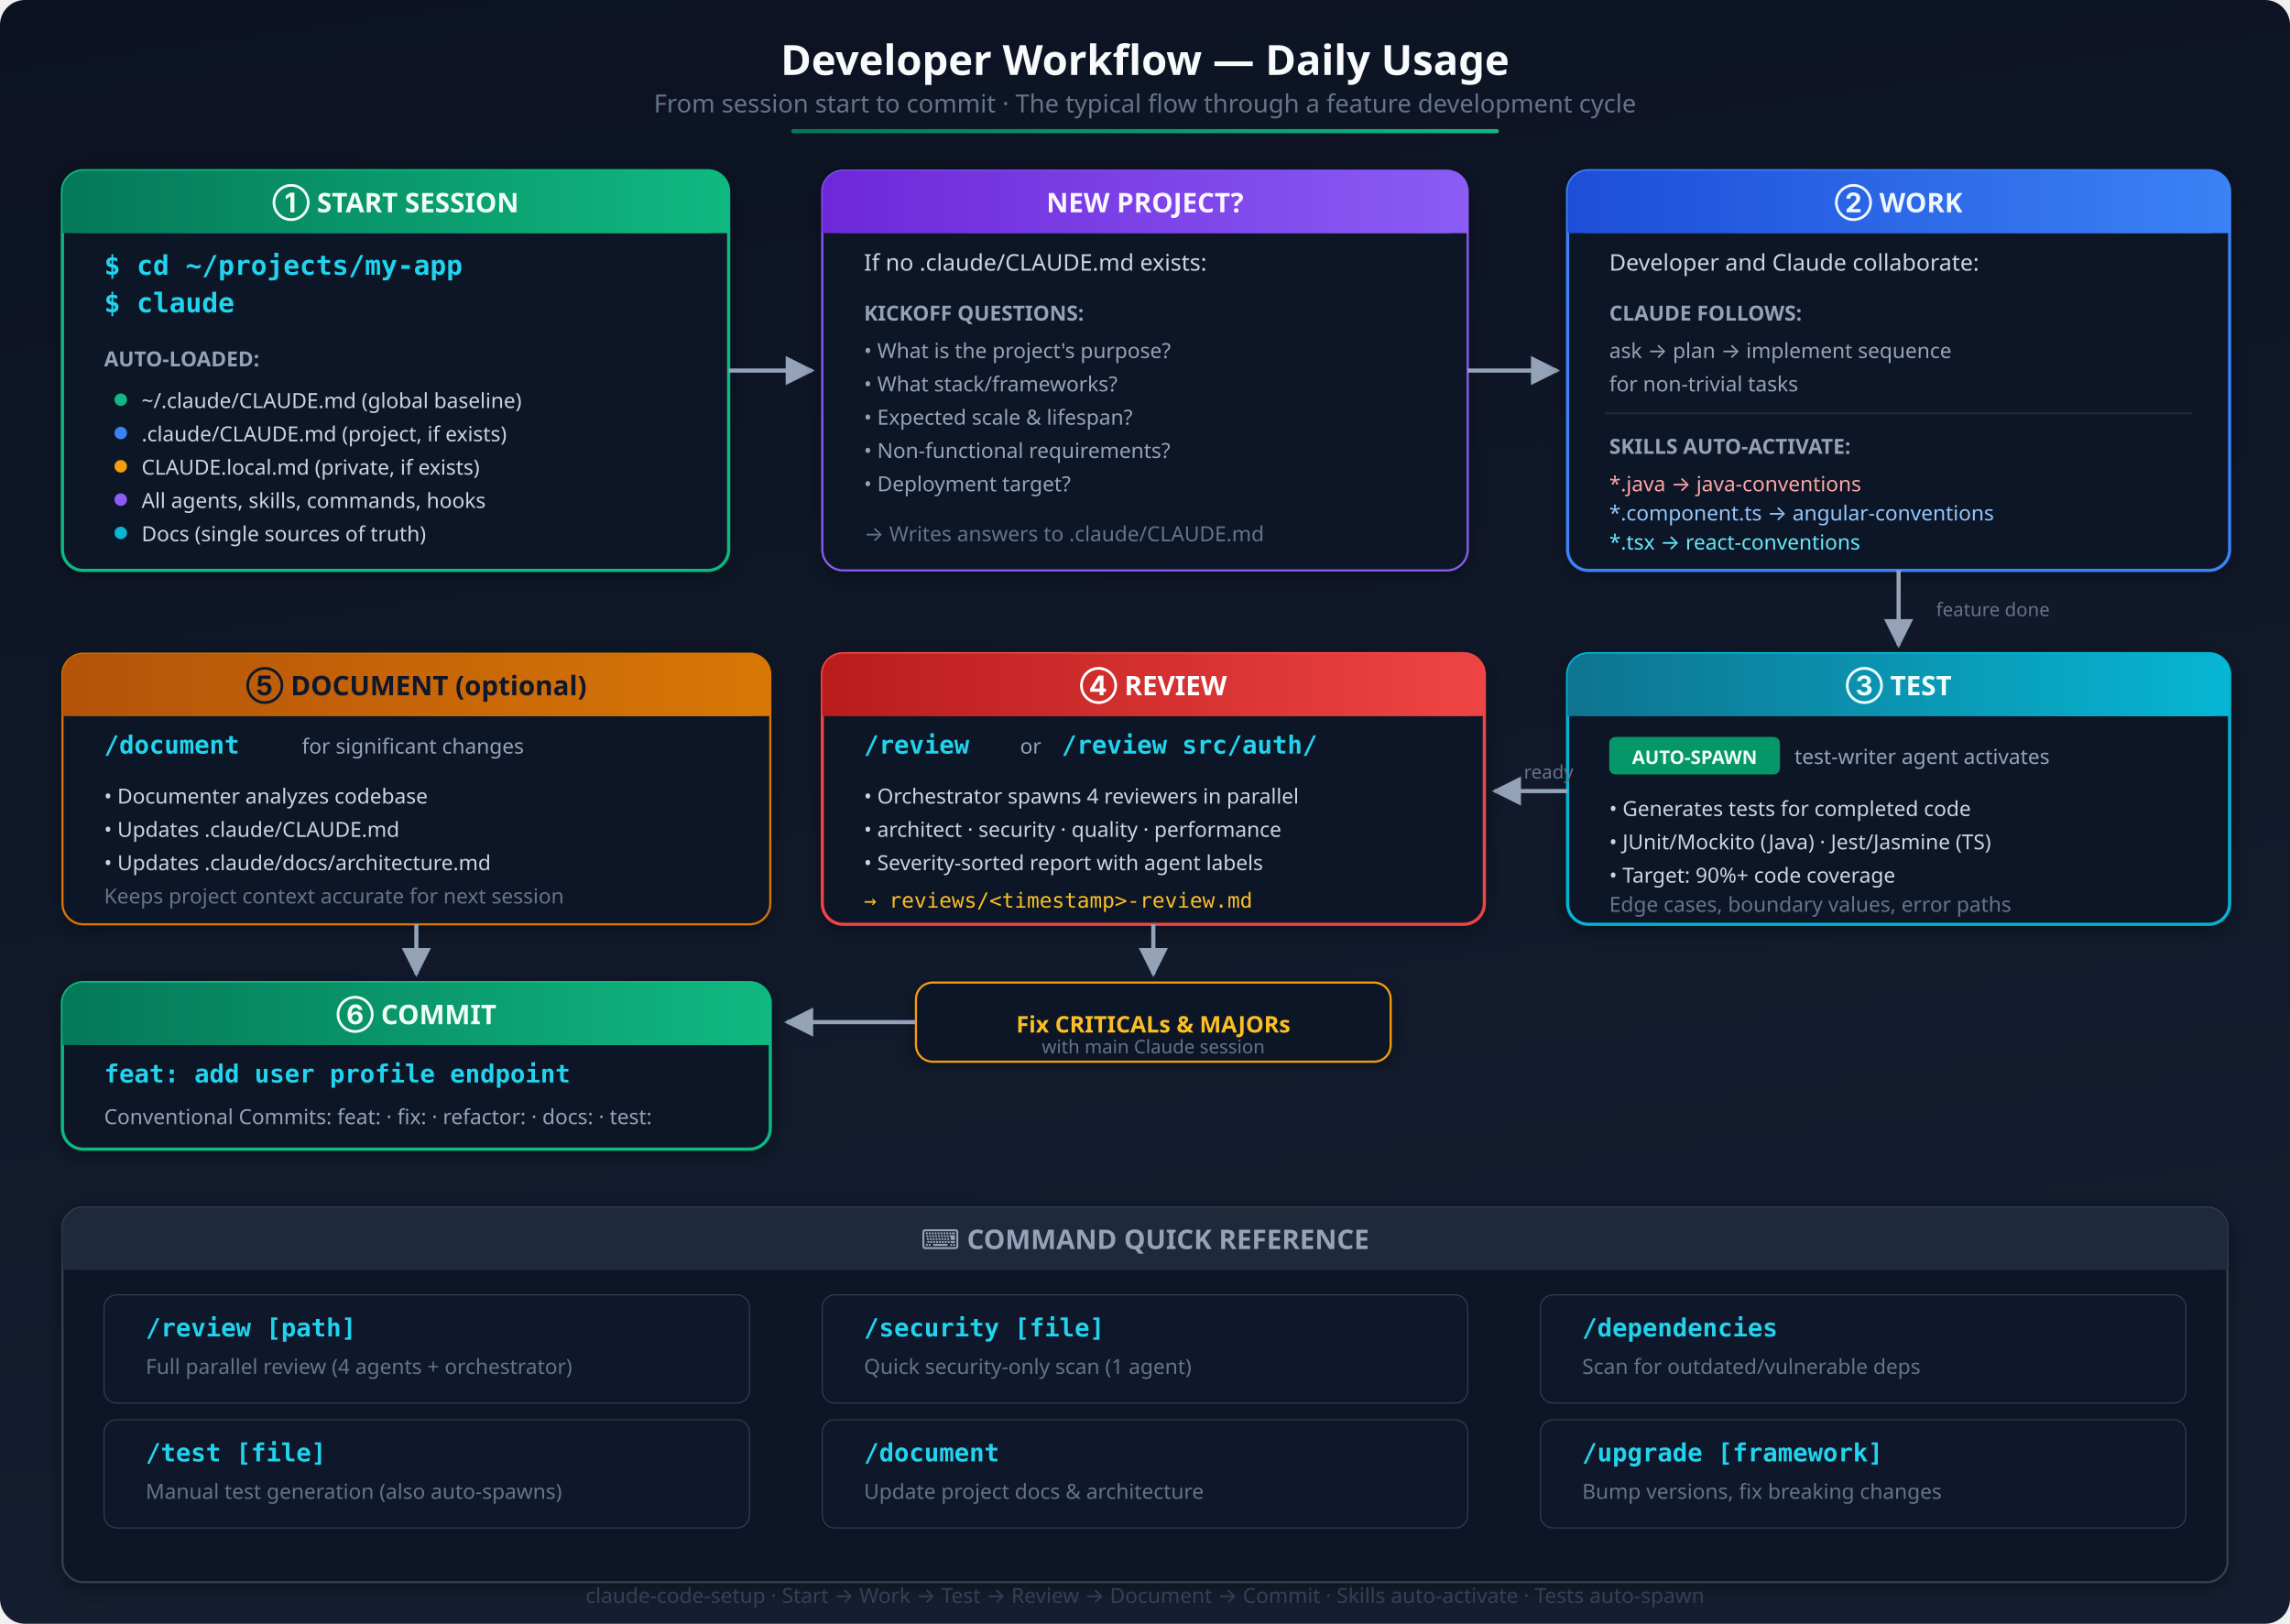
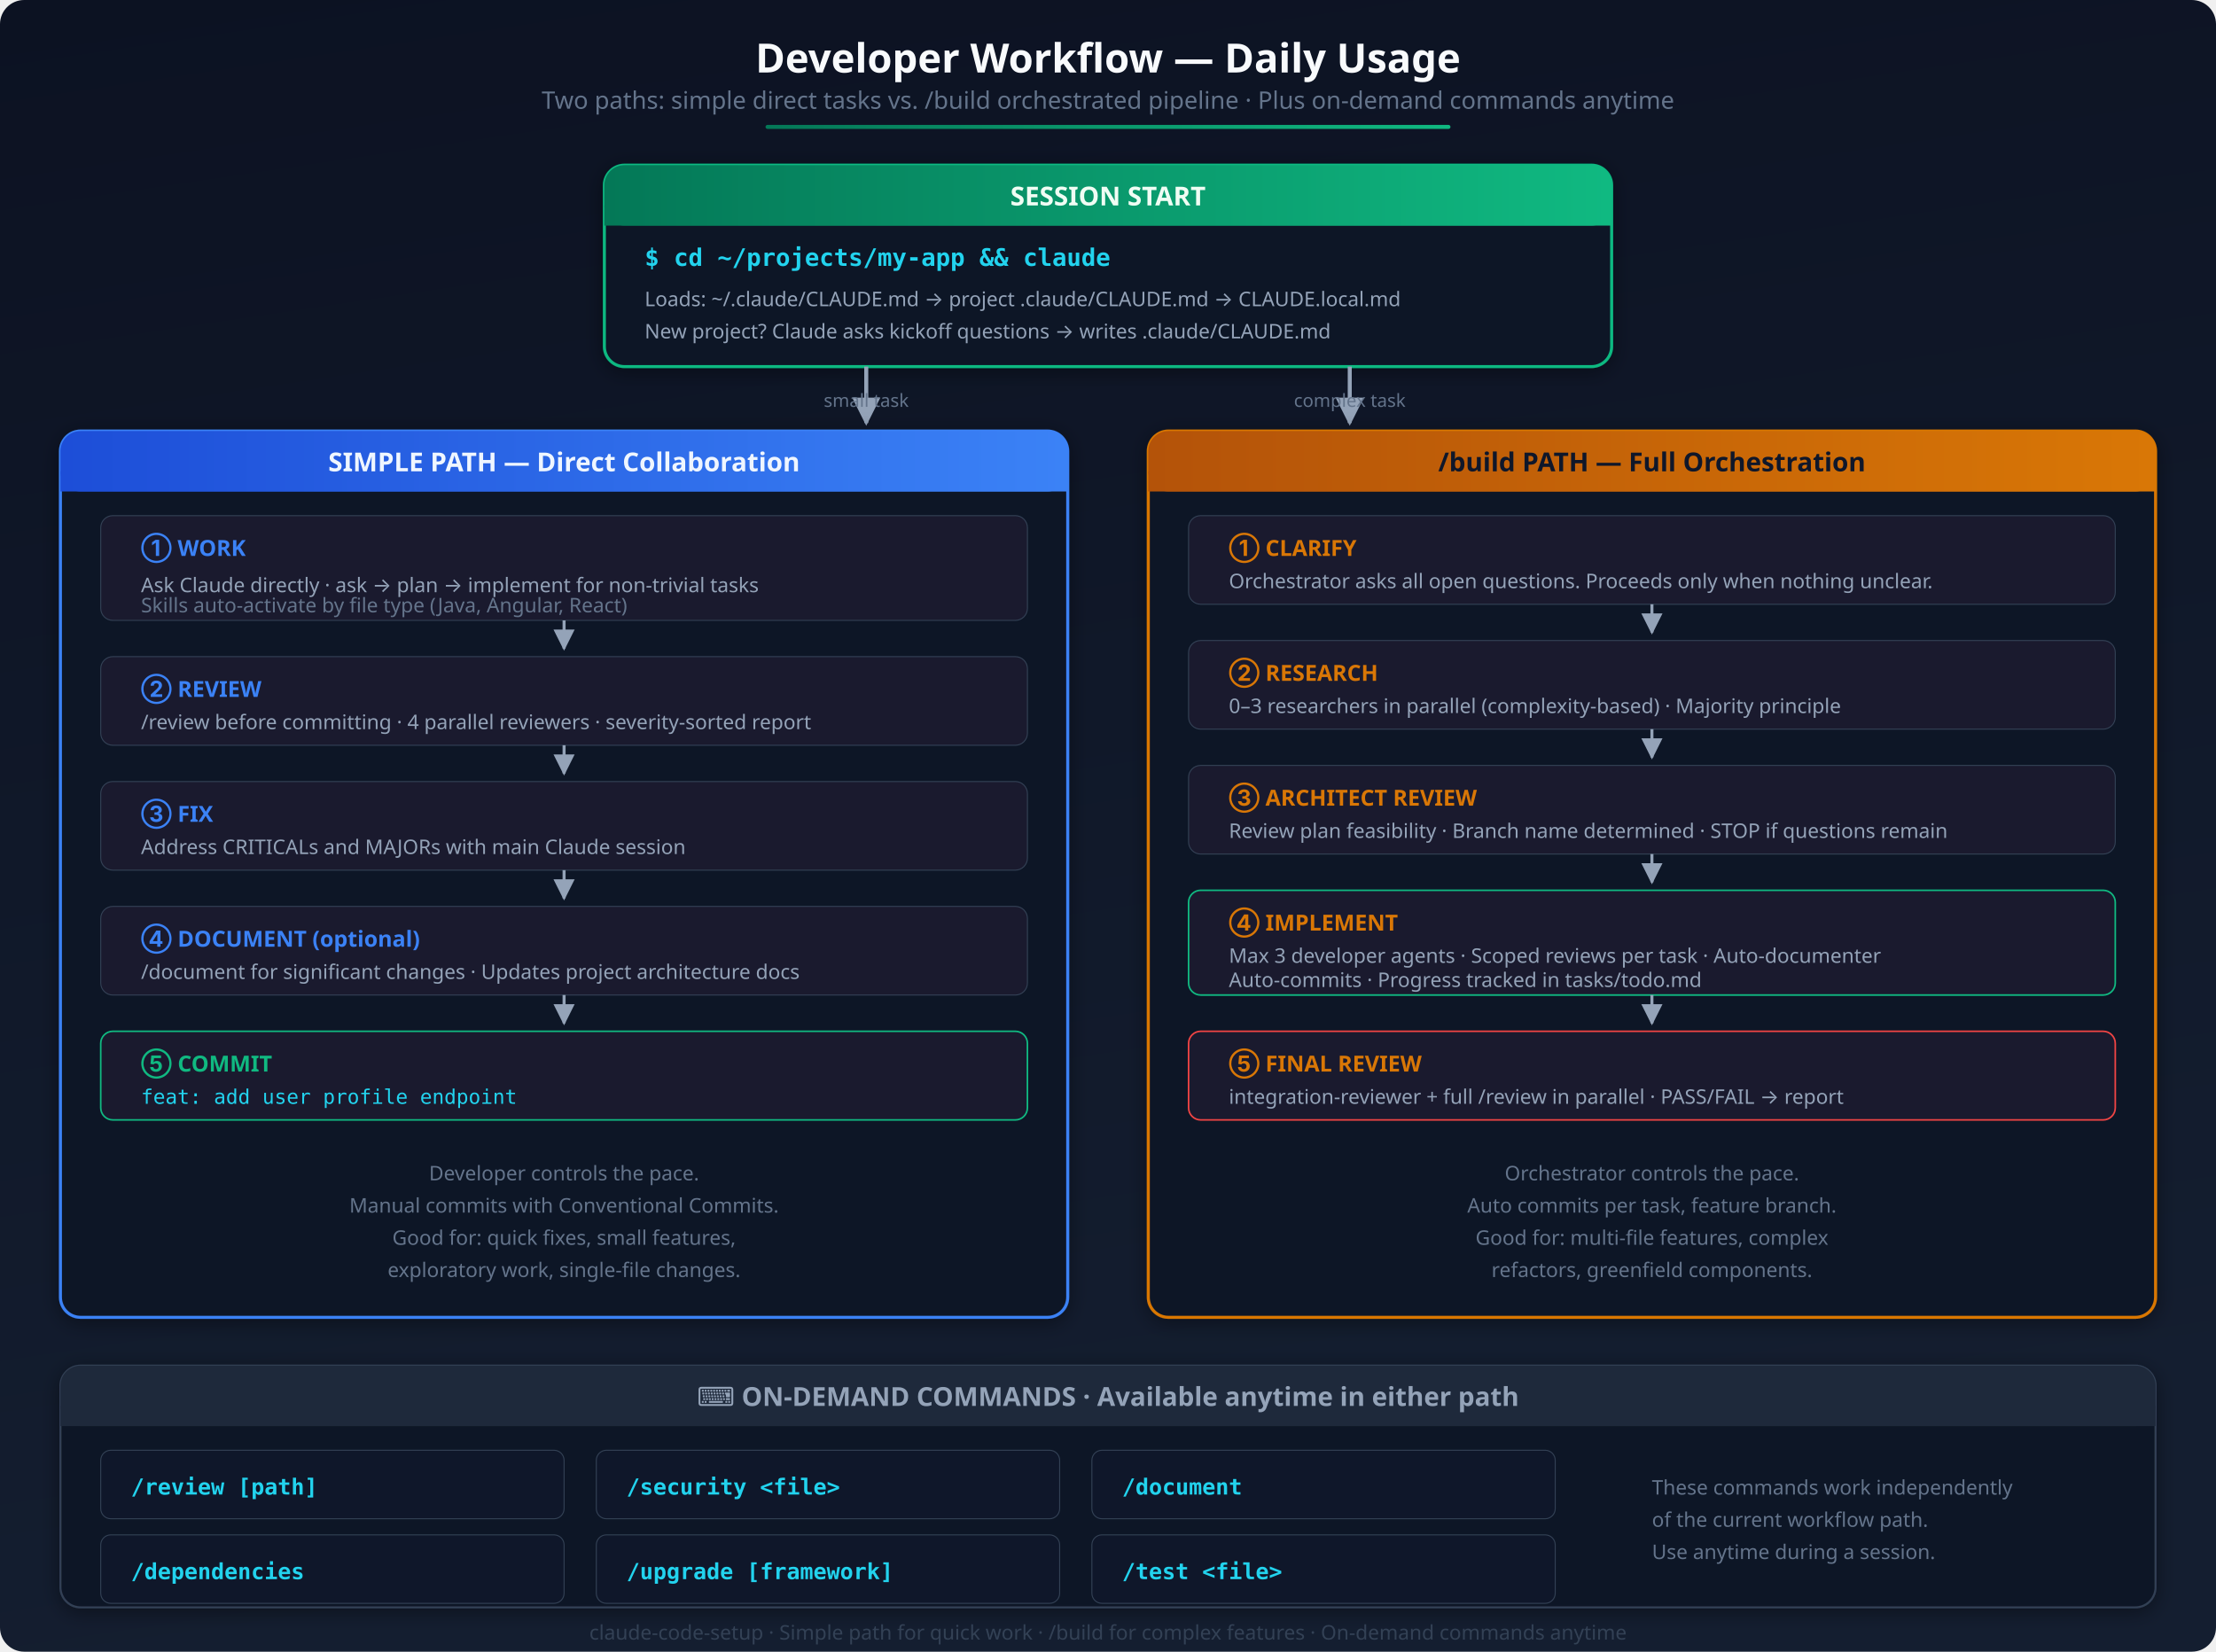
- <svg xmlns="http://www.w3.org/2000/svg" viewBox="0 0 1100 780" font-family="'Segoe UI',system-ui,-apple-system,sans-serif">
+ <svg xmlns="http://www.w3.org/2000/svg" viewBox="0 0 1100 820" font-family="'Segoe UI',system-ui,-apple-system,sans-serif">
  <defs>
    <linearGradient id="bg" x1="0" y1="0" x2="0.2" y2="1">
      <stop offset="0%" stop-color="#0c1222" />
      <stop offset="100%" stop-color="#141e30" />
    </linearGradient>
    <linearGradient id="green" x1="0" y1="0" x2="1" y2="0">
      <stop offset="0%" stop-color="#047857" />
      <stop offset="100%" stop-color="#10b981" />
    </linearGradient>
    <linearGradient id="amber" x1="0" y1="0" x2="1" y2="0">
      <stop offset="0%" stop-color="#b45309" />
      <stop offset="100%" stop-color="#d97706" />
    </linearGradient>
    <linearGradient id="purple" x1="0" y1="0" x2="1" y2="0">
      <stop offset="0%" stop-color="#6d28d9" />
      <stop offset="100%" stop-color="#8b5cf6" />
    </linearGradient>
+     <linearGradient id="blue" x1="0" y1="0" x2="1" y2="0">
+       <stop offset="0%" stop-color="#1d4ed8" />
+       <stop offset="100%" stop-color="#3b82f6" />
+     </linearGradient>
    <linearGradient id="red" x1="0" y1="0" x2="1" y2="0">
      <stop offset="0%" stop-color="#b91c1c" />
      <stop offset="100%" stop-color="#ef4444" />
    </linearGradient>
-     <linearGradient id="blue" x1="0" y1="0" x2="1" y2="0">
-       <stop offset="0%" stop-color="#1d4ed8" />
-       <stop offset="100%" stop-color="#3b82f6" />
-     </linearGradient>
    <linearGradient id="cyan" x1="0" y1="0" x2="1" y2="0">
      <stop offset="0%" stop-color="#0e7490" />
      <stop offset="100%" stop-color="#06b6d4" />
-     </linearGradient>
-     <linearGradient id="rose" x1="0" y1="0" x2="1" y2="0">
-       <stop offset="0%" stop-color="#9f1239" />
-       <stop offset="100%" stop-color="#f43f5e" />
    </linearGradient>
    <filter id="sh">
      <feDropShadow dx="0" dy="2" stdDeviation="5" flood-color="#000" flood-opacity="0.4" />
    </filter>
    <marker id="aW" viewBox="0 0 10 10" refX="9" refY="5" markerWidth="7" markerHeight="7" orient="auto">
      <path d="M0 0L10 5L0 10z" fill="#94a3b8" />
    </marker>
-     <marker id="aG" viewBox="0 0 10 10" refX="9" refY="5" markerWidth="7" markerHeight="7" orient="auto">
-       <path d="M0 0L10 5L0 10z" fill="#10b981" />
-     </marker>
  </defs>
-   <rect width="1100" height="780" fill="url(#bg)" rx="12" />
+   <rect width="1100" height="820" fill="url(#bg)" rx="12" />
  <text x="550" y="36" text-anchor="middle" fill="#f8fafc" font-size="20" font-weight="700">Developer Workflow — Daily Usage</text>
-   <text x="550" y="54" text-anchor="middle" fill="#64748b" font-size="12">From session start to commit · The typical flow through a feature development cycle</text>
+   <text x="550" y="54" text-anchor="middle" fill="#64748b" font-size="12">Two paths: simple direct tasks vs. /build orchestrated pipeline · Plus on-demand commands anytime</text>
  <rect x="380" y="62" width="340" height="2" fill="url(#green)" rx="1" />
  <g filter="url(#sh)">
-     <rect x="30" y="82" width="320" height="192" fill="#111827" rx="10" stroke="#10b981" stroke-width="1.5" />
+     <rect x="300" y="82" width="500" height="100" fill="#111827" rx="10" stroke="#10b981" stroke-width="1.5" />
  </g>
-   <rect x="30" y="82" width="320" height="30" fill="url(#green)" rx="10" />
-   <rect x="30" y="102" width="320" height="10" fill="url(#green)" />
-   <text x="190" y="102" text-anchor="middle" fill="#f0fdf4" font-size="13" font-weight="700">①  START SESSION</text>
-   <text x="50" y="132" fill="#22d3ee" font-size="13" font-weight="700" font-family="'Cascadia Code','Fira Code',monospace">$ cd ~/projects/my-app</text>
-   <text x="50" y="150" fill="#22d3ee" font-size="13" font-weight="700" font-family="'Cascadia Code','Fira Code',monospace">$ claude</text>
-   <text x="50" y="176" fill="#94a3b8" font-size="10" font-weight="600">AUTO-LOADED:</text>
-   <circle cx="58" cy="192" r="3" fill="#10b981" />
-   <text x="68" y="196" fill="#cbd5e1" font-size="10">~/.claude/CLAUDE.md (global baseline)</text>
-   <circle cx="58" cy="208" r="3" fill="#3b82f6" />
-   <text x="68" y="212" fill="#cbd5e1" font-size="10">.claude/CLAUDE.md (project, if exists)</text>
-   <circle cx="58" cy="224" r="3" fill="#f59e0b" />
-   <text x="68" y="228" fill="#cbd5e1" font-size="10">CLAUDE.local.md (private, if exists)</text>
-   <circle cx="58" cy="240" r="3" fill="#8b5cf6" />
-   <text x="68" y="244" fill="#cbd5e1" font-size="10">All agents, skills, commands, hooks</text>
-   <circle cx="58" cy="256" r="3" fill="#06b6d4" />
-   <text x="68" y="260" fill="#cbd5e1" font-size="10">Docs (single sources of truth)</text>
-   <path d="M350 178 L390 178" stroke="#94a3b8" stroke-width="2" marker-end="url(#aW)" />
+   <rect x="300" y="82" width="500" height="30" fill="url(#green)" rx="10" />
+   <rect x="300" y="102" width="500" height="10" fill="url(#green)" />
+   <text x="550" y="102" text-anchor="middle" fill="#f0fdf4" font-size="13" font-weight="700">SESSION START</text>
+   <text x="320" y="132" fill="#22d3ee" font-size="12" font-weight="700" font-family="'Cascadia Code','Fira Code',monospace">$ cd ~/projects/my-app &amp;&amp; claude</text>
+   <text x="320" y="152" fill="#94a3b8" font-size="10">Loads: ~/.claude/CLAUDE.md → project .claude/CLAUDE.md → CLAUDE.local.md</text>
+   <text x="320" y="168" fill="#94a3b8" font-size="10">New project? Claude asks kickoff questions → writes .claude/CLAUDE.md</text>
+   <path d="M430 182 L430 210" stroke="#94a3b8" stroke-width="2" marker-end="url(#aW)" />
+   <path d="M670 182 L670 210" stroke="#94a3b8" stroke-width="2" marker-end="url(#aW)" />
+   <text x="430" y="202" text-anchor="middle" fill="#64748b" font-size="9">small task</text>
+   <text x="670" y="202" text-anchor="middle" fill="#64748b" font-size="9">complex task</text>
  <g filter="url(#sh)">
-     <rect x="395" y="82" width="310" height="192" fill="#111827" rx="10" stroke="#8b5cf6" stroke-width="1" />
+     <rect x="30" y="214" width="500" height="440" fill="#111827" rx="10" stroke="#3b82f6" stroke-width="1.5" />
  </g>
-   <rect x="395" y="82" width="310" height="30" fill="url(#purple)" rx="10" />
-   <rect x="395" y="102" width="310" height="10" fill="url(#purple)" />
-   <text x="550" y="102" text-anchor="middle" fill="#faf5ff" font-size="13" font-weight="700">NEW PROJECT?</text>
-   <text x="415" y="130" fill="#cbd5e1" font-size="11">If no .claude/CLAUDE.md exists:</text>
-   <text x="415" y="154" fill="#94a3b8" font-size="10" font-weight="600">KICKOFF QUESTIONS:</text>
-   <text x="415" y="172" fill="#94a3b8" font-size="10">• What is the project's purpose?</text>
-   <text x="415" y="188" fill="#94a3b8" font-size="10">• What stack/frameworks?</text>
-   <text x="415" y="204" fill="#94a3b8" font-size="10">• Expected scale &amp; lifespan?</text>
-   <text x="415" y="220" fill="#94a3b8" font-size="10">• Non-functional requirements?</text>
-   <text x="415" y="236" fill="#94a3b8" font-size="10">• Deployment target?</text>
-   <text x="415" y="260" fill="#64748b" font-size="10">→ Writes answers to .claude/CLAUDE.md</text>
-   <path d="M705 178 L748 178" stroke="#94a3b8" stroke-width="2" marker-end="url(#aW)" />
+   <rect x="30" y="214" width="500" height="30" fill="url(#blue)" rx="10" />
+   <rect x="30" y="234" width="500" height="10" fill="url(#blue)" />
+   <text x="280" y="234" text-anchor="middle" fill="#eff6ff" font-size="13" font-weight="700">SIMPLE PATH — Direct Collaboration</text>
+   <rect x="50" y="256" width="460" height="52" fill="#1a1a2e" rx="6" stroke="#334155" stroke-width="0.5" />
+   <text x="70" y="276" fill="#3b82f6" font-size="11" font-weight="700">① WORK</text>
+   <text x="70" y="294" fill="#94a3b8" font-size="10">Ask Claude directly · ask → plan → implement for non-trivial tasks</text>
+   <text x="70" y="304" fill="#64748b" font-size="10">Skills auto-activate by file type (Java, Angular, React)</text>
+   <path d="M280 308 L280 322" stroke="#94a3b8" stroke-width="1.5" marker-end="url(#aW)" />
+   <rect x="50" y="326" width="460" height="44" fill="#1a1a2e" rx="6" stroke="#334155" stroke-width="0.5" />
+   <text x="70" y="346" fill="#3b82f6" font-size="11" font-weight="700">② REVIEW</text>
+   <text x="70" y="362" fill="#94a3b8" font-size="10">/review before committing · 4 parallel reviewers · severity-sorted report</text>
+   <path d="M280 370 L280 384" stroke="#94a3b8" stroke-width="1.5" marker-end="url(#aW)" />
+   <rect x="50" y="388" width="460" height="44" fill="#1a1a2e" rx="6" stroke="#334155" stroke-width="0.5" />
+   <text x="70" y="408" fill="#3b82f6" font-size="11" font-weight="700">③ FIX</text>
+   <text x="70" y="424" fill="#94a3b8" font-size="10">Address CRITICALs and MAJORs with main Claude session</text>
+   <path d="M280 432 L280 446" stroke="#94a3b8" stroke-width="1.5" marker-end="url(#aW)" />
+   <rect x="50" y="450" width="460" height="44" fill="#1a1a2e" rx="6" stroke="#334155" stroke-width="0.5" />
+   <text x="70" y="470" fill="#3b82f6" font-size="11" font-weight="700">④ DOCUMENT  (optional)</text>
+   <text x="70" y="486" fill="#94a3b8" font-size="10">/document for significant changes · Updates project architecture docs</text>
+   <path d="M280 494 L280 508" stroke="#94a3b8" stroke-width="1.5" marker-end="url(#aW)" />
+   <rect x="50" y="512" width="460" height="44" fill="#1a1a2e" rx="6" stroke="#10b981" stroke-width="0.8" />
+   <text x="70" y="532" fill="#10b981" font-size="11" font-weight="700">⑤ COMMIT</text>
+   <text x="70" y="548" fill="#22d3ee" font-size="10" font-family="'Cascadia Code','Fira Code',monospace">feat: add user profile endpoint</text>
+   <text x="280" y="586" text-anchor="middle" fill="#64748b" font-size="10">Developer controls the pace.</text>
+   <text x="280" y="602" text-anchor="middle" fill="#64748b" font-size="10">Manual commits with Conventional Commits.</text>
+   <text x="280" y="618" text-anchor="middle" fill="#64748b" font-size="10">Good for: quick fixes, small features,</text>
+   <text x="280" y="634" text-anchor="middle" fill="#64748b" font-size="10">exploratory work, single-file changes.</text>
  <g filter="url(#sh)">
-     <rect x="753" y="82" width="318" height="192" fill="#111827" rx="10" stroke="#3b82f6" stroke-width="1.5" />
+     <rect x="570" y="214" width="500" height="440" fill="#111827" rx="10" stroke="#d97706" stroke-width="1.5" />
  </g>
-   <rect x="753" y="82" width="318" height="30" fill="url(#blue)" rx="10" />
-   <rect x="753" y="102" width="318" height="10" fill="url(#blue)" />
-   <text x="912" y="102" text-anchor="middle" fill="#eff6ff" font-size="13" font-weight="700">②  WORK</text>
-   <text x="773" y="130" fill="#cbd5e1" font-size="11">Developer and Claude collaborate:</text>
-   <text x="773" y="154" fill="#94a3b8" font-size="10" font-weight="600">CLAUDE FOLLOWS:</text>
-   <text x="773" y="172" fill="#94a3b8" font-size="10">ask → plan → implement sequence</text>
-   <text x="773" y="188" fill="#94a3b8" font-size="10">for non-trivial tasks</text>
-   <rect x="771" y="198" width="282" height="1" fill="#1e293b" />
-   <text x="773" y="218" fill="#94a3b8" font-size="10" font-weight="600">SKILLS AUTO-ACTIVATE:</text>
-   <text x="773" y="236" fill="#fca5a5" font-size="10">*.java → java-conventions</text>
-   <text x="773" y="250" fill="#93c5fd" font-size="10">*.component.ts → angular-conventions</text>
-   <text x="773" y="264" fill="#67e8f9" font-size="10">*.tsx → react-conventions</text>
-   <path d="M912 274 L912 310" stroke="#94a3b8" stroke-width="2" marker-end="url(#aW)" />
-   <text x="930" y="296" fill="#64748b" font-size="9">feature done</text>
+   <rect x="570" y="214" width="500" height="30" fill="url(#amber)" rx="10" />
+   <rect x="570" y="234" width="500" height="10" fill="url(#amber)" />
+   <text x="820" y="234" text-anchor="middle" fill="#0f172a" font-size="13" font-weight="700">/build PATH — Full Orchestration</text>
+   <rect x="590" y="256" width="460" height="44" fill="#1a1a2e" rx="6" stroke="#334155" stroke-width="0.5" />
+   <text x="610" y="276" fill="#d97706" font-size="11" font-weight="700">① CLARIFY</text>
+   <text x="610" y="292" fill="#94a3b8" font-size="10">Orchestrator asks all open questions. Proceeds only when nothing unclear.</text>
+   <path d="M820 300 L820 314" stroke="#94a3b8" stroke-width="1.5" marker-end="url(#aW)" />
+   <rect x="590" y="318" width="460" height="44" fill="#1a1a2e" rx="6" stroke="#334155" stroke-width="0.5" />
+   <text x="610" y="338" fill="#d97706" font-size="11" font-weight="700">② RESEARCH</text>
+   <text x="610" y="354" fill="#94a3b8" font-size="10">0–3 researchers in parallel (complexity-based) · Majority principle</text>
+   <path d="M820 362 L820 376" stroke="#94a3b8" stroke-width="1.5" marker-end="url(#aW)" />
+   <rect x="590" y="380" width="460" height="44" fill="#1a1a2e" rx="6" stroke="#334155" stroke-width="0.5" />
+   <text x="610" y="400" fill="#d97706" font-size="11" font-weight="700">③ ARCHITECT REVIEW</text>
+   <text x="610" y="416" fill="#94a3b8" font-size="10">Review plan feasibility · Branch name determined · STOP if questions remain</text>
+   <path d="M820 424 L820 438" stroke="#94a3b8" stroke-width="1.5" marker-end="url(#aW)" />
+   <rect x="590" y="442" width="460" height="52" fill="#1a1a2e" rx="6" stroke="#10b981" stroke-width="0.8" />
+   <text x="610" y="462" fill="#d97706" font-size="11" font-weight="700">④ IMPLEMENT</text>
+   <text x="610" y="478" fill="#94a3b8" font-size="10">Max 3 developer agents · Scoped reviews per task · Auto-documenter</text>
+   <text x="610" y="490" fill="#94a3b8" font-size="10">Auto-commits · Progress tracked in tasks/todo.md</text>
+   <path d="M820 494 L820 508" stroke="#94a3b8" stroke-width="1.5" marker-end="url(#aW)" />
+   <rect x="590" y="512" width="460" height="44" fill="#1a1a2e" rx="6" stroke="#ef4444" stroke-width="0.8" />
+   <text x="610" y="532" fill="#d97706" font-size="11" font-weight="700">⑤ FINAL REVIEW</text>
+   <text x="610" y="548" fill="#94a3b8" font-size="10">integration-reviewer + full /review in parallel · PASS/FAIL → report</text>
+   <text x="820" y="586" text-anchor="middle" fill="#64748b" font-size="10">Orchestrator controls the pace.</text>
+   <text x="820" y="602" text-anchor="middle" fill="#64748b" font-size="10">Auto commits per task, feature branch.</text>
+   <text x="820" y="618" text-anchor="middle" fill="#64748b" font-size="10">Good for: multi-file features, complex</text>
+   <text x="820" y="634" text-anchor="middle" fill="#64748b" font-size="10">refactors, greenfield components.</text>
  <g filter="url(#sh)">
-     <rect x="753" y="314" width="318" height="130" fill="#111827" rx="10" stroke="#06b6d4" stroke-width="1.5" />
+     <rect x="30" y="678" width="1040" height="120" fill="#111827" rx="10" stroke="#334155" stroke-width="1" />
  </g>
-   <rect x="753" y="314" width="318" height="30" fill="url(#cyan)" rx="10" />
-   <rect x="753" y="334" width="318" height="10" fill="url(#cyan)" />
-   <text x="912" y="334" text-anchor="middle" fill="#ecfeff" font-size="13" font-weight="700">③  TEST</text>
-   <rect x="773" y="354" width="82" height="18" fill="#059669" rx="3" />
-   <text x="814" y="367" text-anchor="middle" fill="#f0fdf4" font-size="9" font-weight="700">AUTO-SPAWN</text>
-   <text x="862" y="367" fill="#94a3b8" font-size="10">test-writer agent activates</text>
-   <text x="773" y="392" fill="#cbd5e1" font-size="10">• Generates tests for completed code</text>
-   <text x="773" y="408" fill="#cbd5e1" font-size="10">• JUnit/Mockito (Java) · Jest/Jasmine (TS)</text>
-   <text x="773" y="424" fill="#cbd5e1" font-size="10">• Target: 90%+ code coverage</text>
-   <text x="773" y="438" fill="#64748b" font-size="10">Edge cases, boundary values, error paths</text>
-   <path d="M753 380 L718 380" stroke="#94a3b8" stroke-width="2" marker-end="url(#aW)" />
-   <text x="732" y="374" fill="#64748b" font-size="9">ready</text>
-   <g filter="url(#sh)">
-     <rect x="395" y="314" width="318" height="130" fill="#111827" rx="10" stroke="#ef4444" stroke-width="1.5" />
-   </g>
-   <rect x="395" y="314" width="318" height="30" fill="url(#red)" rx="10" />
-   <rect x="395" y="334" width="318" height="10" fill="url(#red)" />
-   <text x="554" y="334" text-anchor="middle" fill="#fff" font-size="13" font-weight="700">④  REVIEW</text>
-   <text x="415" y="362" fill="#22d3ee" font-size="12" font-weight="700" font-family="'Cascadia Code','Fira Code',monospace">/review</text>
-   <text x="490" y="362" fill="#94a3b8" font-size="10">or</text>
-   <text x="510" y="362" fill="#22d3ee" font-size="12" font-weight="700" font-family="'Cascadia Code','Fira Code',monospace">/review src/auth/</text>
-   <text x="415" y="386" fill="#cbd5e1" font-size="10">• Orchestrator spawns 4 reviewers in parallel</text>
-   <text x="415" y="402" fill="#cbd5e1" font-size="10">• architect · security · quality · performance</text>
-   <text x="415" y="418" fill="#cbd5e1" font-size="10">• Severity-sorted report with agent labels</text>
-   <text x="415" y="436" fill="#fbbf24" font-size="10" font-family="'Cascadia Code','Fira Code',monospace">→ reviews/&lt;timestamp&gt;-review.md</text>
-   <path d="M554 444 L554 468" stroke="#94a3b8" stroke-width="2" marker-end="url(#aW)" />
-   <g filter="url(#sh)">
-     <rect x="440" y="472" width="228" height="38" fill="#111827" rx="8" stroke="#f59e0b" stroke-width="1" />
-   </g>
-   <text x="554" y="496" text-anchor="middle" fill="#fbbf24" font-size="11" font-weight="700">Fix CRITICALs &amp; MAJORs</text>
-   <text x="554" y="506" text-anchor="middle" fill="#64748b" font-size="9">with main Claude session</text>
-   <path d="M440 491 L378 491" stroke="#94a3b8" stroke-width="2" marker-end="url(#aW)" />
-   <g filter="url(#sh)">
-     <rect x="30" y="314" width="340" height="130" fill="#111827" rx="10" stroke="#d97706" stroke-width="1" />
-   </g>
-   <rect x="30" y="314" width="340" height="30" fill="url(#amber)" rx="10" />
-   <rect x="30" y="334" width="340" height="10" fill="url(#amber)" />
-   <text x="200" y="334" text-anchor="middle" fill="#0f172a" font-size="13" font-weight="700">⑤  DOCUMENT  (optional)</text>
-   <text x="50" y="362" fill="#22d3ee" font-size="12" font-weight="700" font-family="'Cascadia Code','Fira Code',monospace">/document</text>
-   <text x="145" y="362" fill="#94a3b8" font-size="10">for significant changes</text>
-   <text x="50" y="386" fill="#cbd5e1" font-size="10">• Documenter analyzes codebase</text>
-   <text x="50" y="402" fill="#cbd5e1" font-size="10">• Updates .claude/CLAUDE.md</text>
-   <text x="50" y="418" fill="#cbd5e1" font-size="10">• Updates .claude/docs/architecture.md</text>
-   <text x="50" y="434" fill="#64748b" font-size="10">Keeps project context accurate for next session</text>
-   <path d="M200 444 L200 468" stroke="#94a3b8" stroke-width="2" marker-end="url(#aW)" />
-   <g filter="url(#sh)">
-     <rect x="30" y="472" width="340" height="80" fill="#111827" rx="10" stroke="#10b981" stroke-width="1.5" />
-   </g>
-   <rect x="30" y="472" width="340" height="30" fill="url(#green)" rx="10" />
-   <rect x="30" y="492" width="340" height="10" fill="url(#green)" />
-   <text x="200" y="492" text-anchor="middle" fill="#f0fdf4" font-size="13" font-weight="700">⑥  COMMIT</text>
-   <text x="50" y="520" fill="#22d3ee" font-size="12" font-weight="700" font-family="'Cascadia Code','Fira Code',monospace">feat: add user profile endpoint</text>
-   <text x="50" y="540" fill="#94a3b8" font-size="10">Conventional Commits: feat: · fix: · refactor: · docs: · test:</text>
-   <g filter="url(#sh)">
-     <rect x="30" y="580" width="1040" height="180" fill="#111827" rx="10" stroke="#334155" stroke-width="1" />
-   </g>
-   <rect x="30" y="580" width="1040" height="30" fill="#1e293b" rx="10" />
-   <rect x="30" y="600" width="1040" height="10" fill="#1e293b" />
-   <text x="550" y="600" text-anchor="middle" fill="#94a3b8" font-size="13" font-weight="700">⌨️  COMMAND QUICK REFERENCE</text>
-   <rect x="50" y="622" width="310" height="52" fill="#0f172a" rx="6" stroke="#334155" stroke-width="0.5" />
-   <text x="70" y="642" fill="#22d3ee" font-size="12" font-weight="700" font-family="'Cascadia Code','Fira Code',monospace">/review [path]</text>
-   <text x="70" y="660" fill="#64748b" font-size="10">Full parallel review (4 agents + orchestrator)</text>
-   <rect x="50" y="682" width="310" height="52" fill="#0f172a" rx="6" stroke="#334155" stroke-width="0.5" />
-   <text x="70" y="702" fill="#22d3ee" font-size="12" font-weight="700" font-family="'Cascadia Code','Fira Code',monospace">/test [file]</text>
-   <text x="70" y="720" fill="#64748b" font-size="10">Manual test generation (also auto-spawns)</text>
-   <rect x="395" y="622" width="310" height="52" fill="#0f172a" rx="6" stroke="#334155" stroke-width="0.5" />
-   <text x="415" y="642" fill="#22d3ee" font-size="12" font-weight="700" font-family="'Cascadia Code','Fira Code',monospace">/security [file]</text>
-   <text x="415" y="660" fill="#64748b" font-size="10">Quick security-only scan (1 agent)</text>
-   <rect x="395" y="682" width="310" height="52" fill="#0f172a" rx="6" stroke="#334155" stroke-width="0.5" />
-   <text x="415" y="702" fill="#22d3ee" font-size="12" font-weight="700" font-family="'Cascadia Code','Fira Code',monospace">/document</text>
-   <text x="415" y="720" fill="#64748b" font-size="10">Update project docs &amp; architecture</text>
-   <rect x="740" y="622" width="310" height="52" fill="#0f172a" rx="6" stroke="#334155" stroke-width="0.5" />
-   <text x="760" y="642" fill="#22d3ee" font-size="12" font-weight="700" font-family="'Cascadia Code','Fira Code',monospace">/dependencies</text>
-   <text x="760" y="660" fill="#64748b" font-size="10">Scan for outdated/vulnerable deps</text>
-   <rect x="740" y="682" width="310" height="52" fill="#0f172a" rx="6" stroke="#334155" stroke-width="0.5" />
-   <text x="760" y="702" fill="#22d3ee" font-size="12" font-weight="700" font-family="'Cascadia Code','Fira Code',monospace">/upgrade [framework]</text>
-   <text x="760" y="720" fill="#64748b" font-size="10">Bump versions, fix breaking changes</text>
-   <text x="550" y="770" text-anchor="middle" fill="#334155" font-size="10">claude-code-setup · Start → Work → Test → Review → Document → Commit · Skills auto-activate · Tests auto-spawn</text>
+   <rect x="30" y="678" width="1040" height="30" fill="#1e293b" rx="10" />
+   <rect x="30" y="698" width="1040" height="10" fill="#1e293b" />
+   <text x="550" y="698" text-anchor="middle" fill="#94a3b8" font-size="13" font-weight="700">⌨️  ON-DEMAND COMMANDS  ·  Available anytime in either path</text>
+   <rect x="50" y="720" width="230" height="34" fill="#0f172a" rx="5" stroke="#334155" stroke-width="0.5" />
+   <text x="65" y="742" fill="#22d3ee" font-size="11" font-weight="700" font-family="'Cascadia Code','Fira Code',monospace">/review [path]</text>
+   <rect x="296" y="720" width="230" height="34" fill="#0f172a" rx="5" stroke="#334155" stroke-width="0.5" />
+   <text x="311" y="742" fill="#22d3ee" font-size="11" font-weight="700" font-family="'Cascadia Code','Fira Code',monospace">/security &lt;file&gt;</text>
+   <rect x="542" y="720" width="230" height="34" fill="#0f172a" rx="5" stroke="#334155" stroke-width="0.5" />
+   <text x="557" y="742" fill="#22d3ee" font-size="11" font-weight="700" font-family="'Cascadia Code','Fira Code',monospace">/document</text>
+   <rect x="50" y="762" width="230" height="34" fill="#0f172a" rx="5" stroke="#334155" stroke-width="0.5" />
+   <text x="65" y="784" fill="#22d3ee" font-size="11" font-weight="700" font-family="'Cascadia Code','Fira Code',monospace">/dependencies</text>
+   <rect x="296" y="762" width="230" height="34" fill="#0f172a" rx="5" stroke="#334155" stroke-width="0.5" />
+   <text x="311" y="784" fill="#22d3ee" font-size="11" font-weight="700" font-family="'Cascadia Code','Fira Code',monospace">/upgrade [framework]</text>
+   <rect x="542" y="762" width="230" height="34" fill="#0f172a" rx="5" stroke="#334155" stroke-width="0.5" />
+   <text x="557" y="784" fill="#22d3ee" font-size="11" font-weight="700" font-family="'Cascadia Code','Fira Code',monospace">/test &lt;file&gt;</text>
+   <text x="820" y="742" fill="#64748b" font-size="10">These commands work independently</text>
+   <text x="820" y="758" fill="#64748b" font-size="10">of the current workflow path.</text>
+   <text x="820" y="774" fill="#64748b" font-size="10">Use anytime during a session.</text>
+   <text x="550" y="814" text-anchor="middle" fill="#334155" font-size="10">claude-code-setup · Simple path for quick work · /build for complex features · On-demand commands anytime</text>
</svg>
